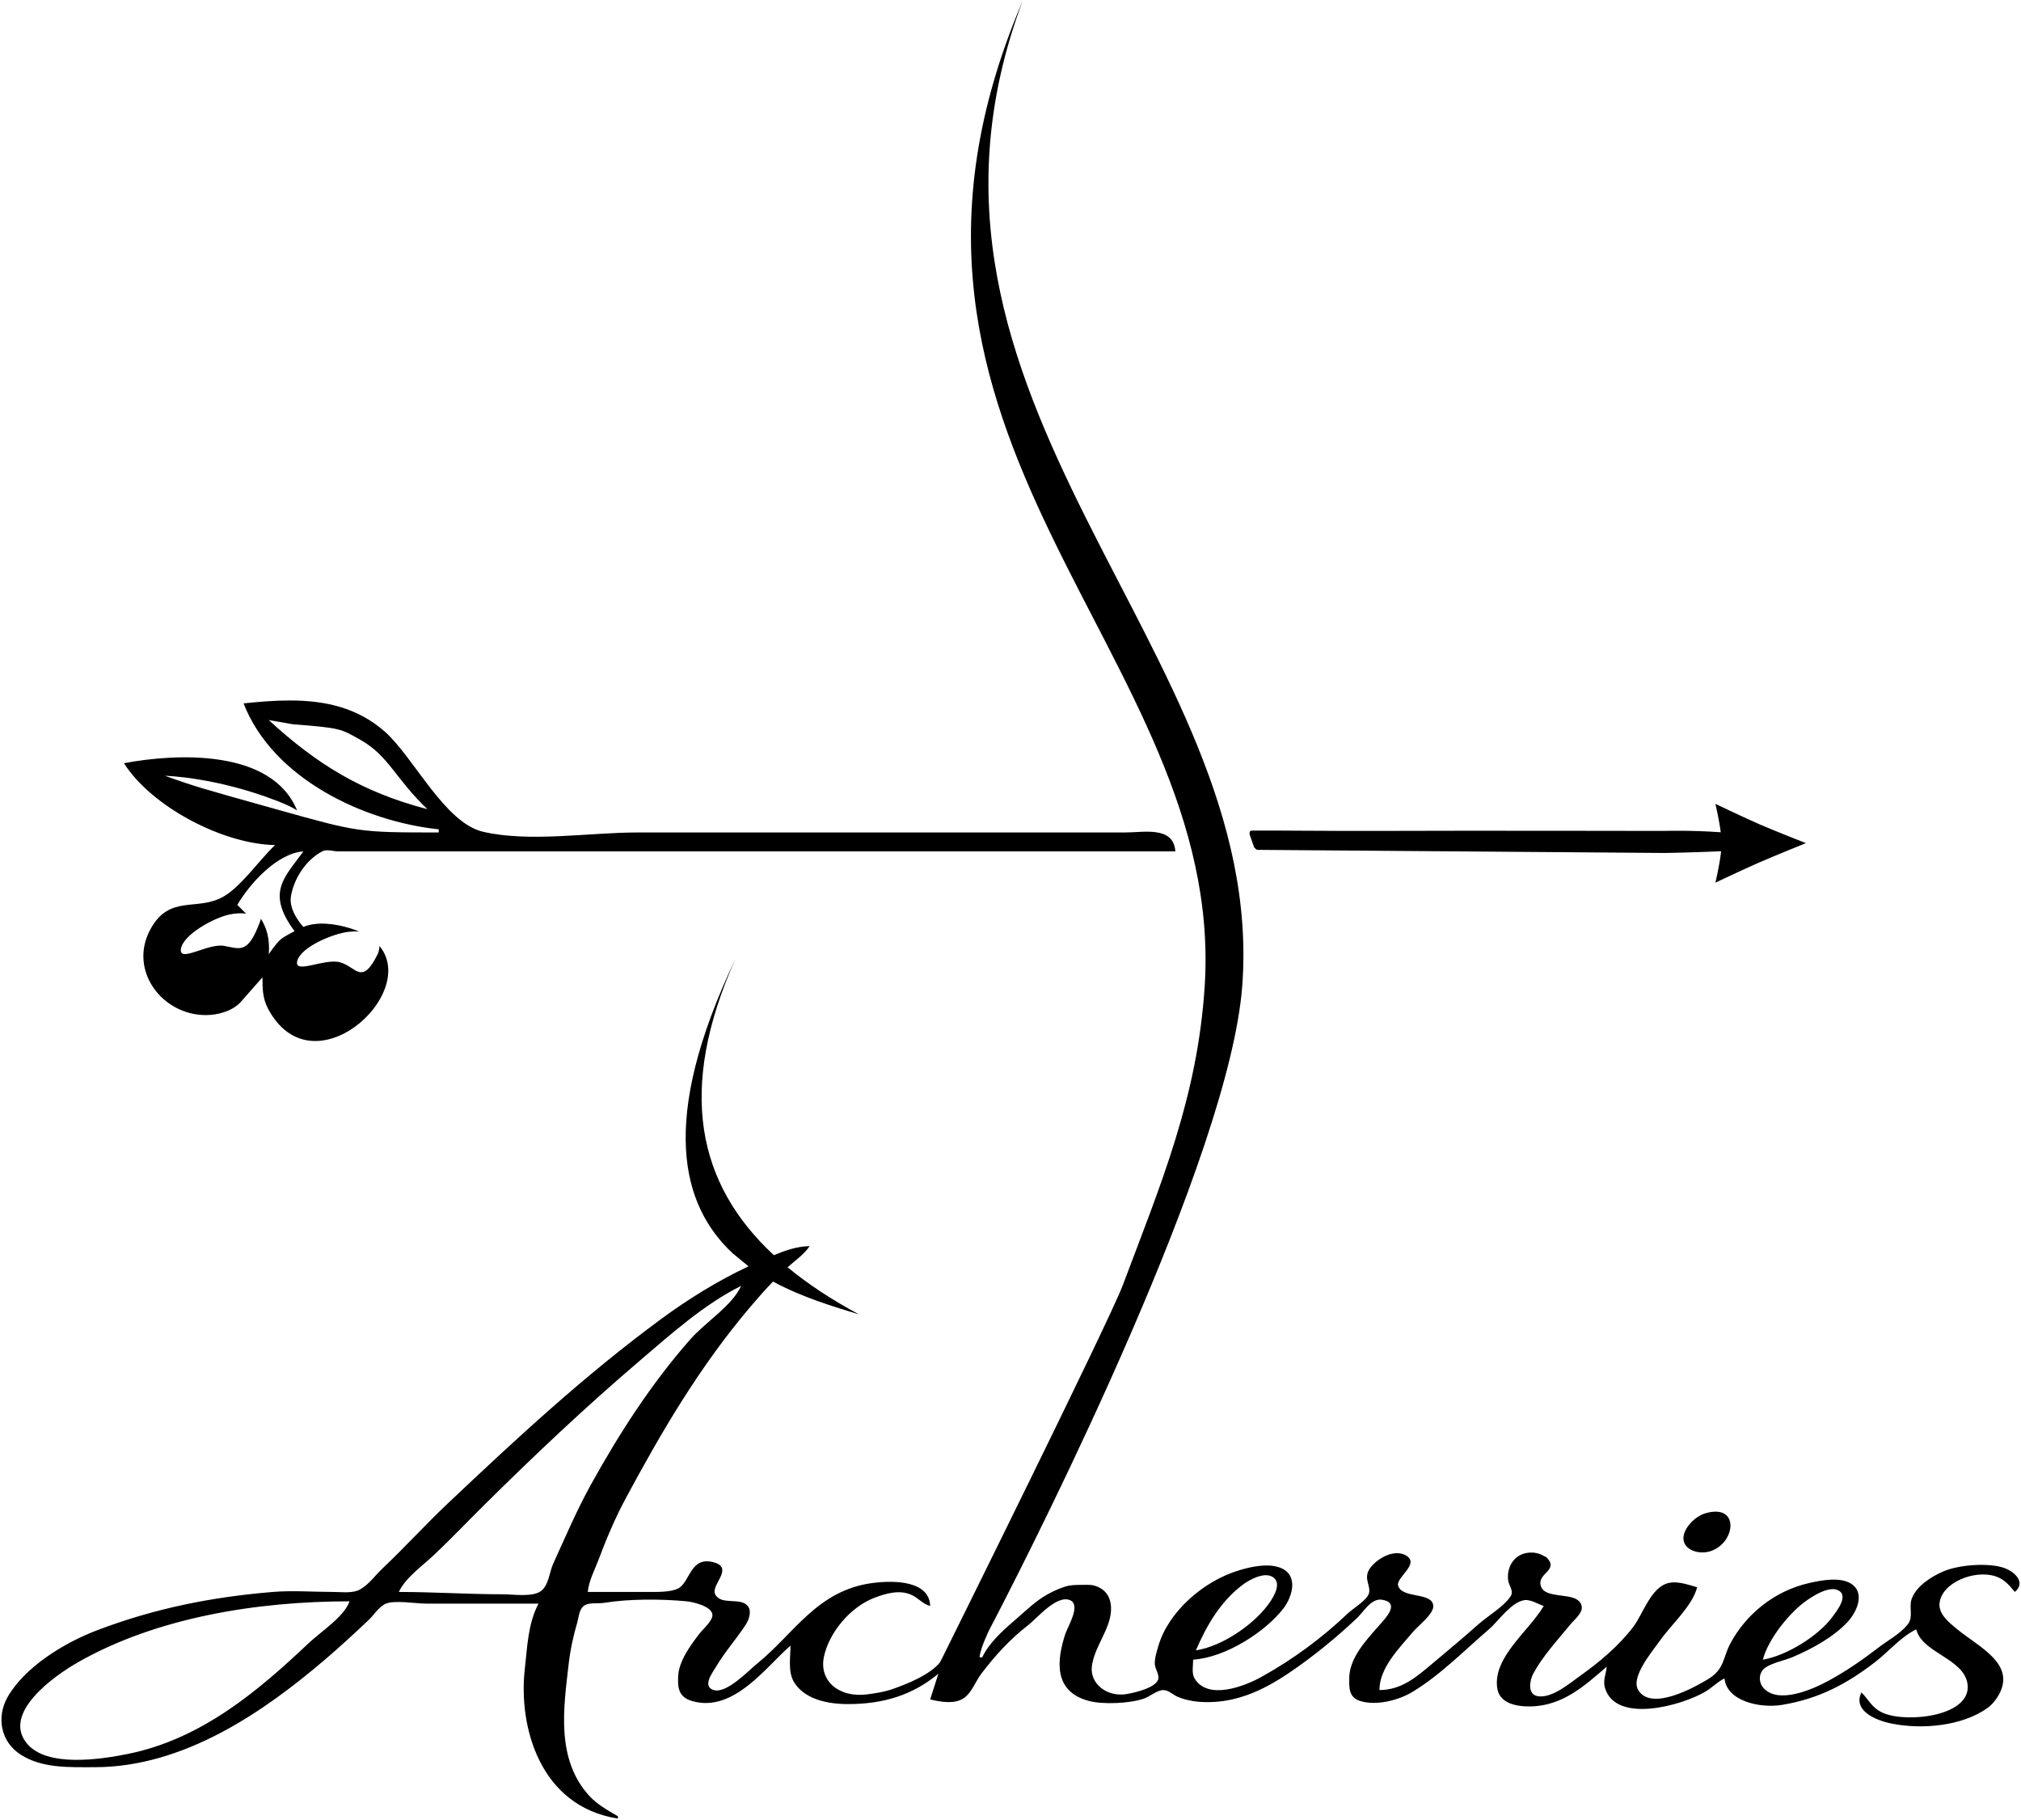
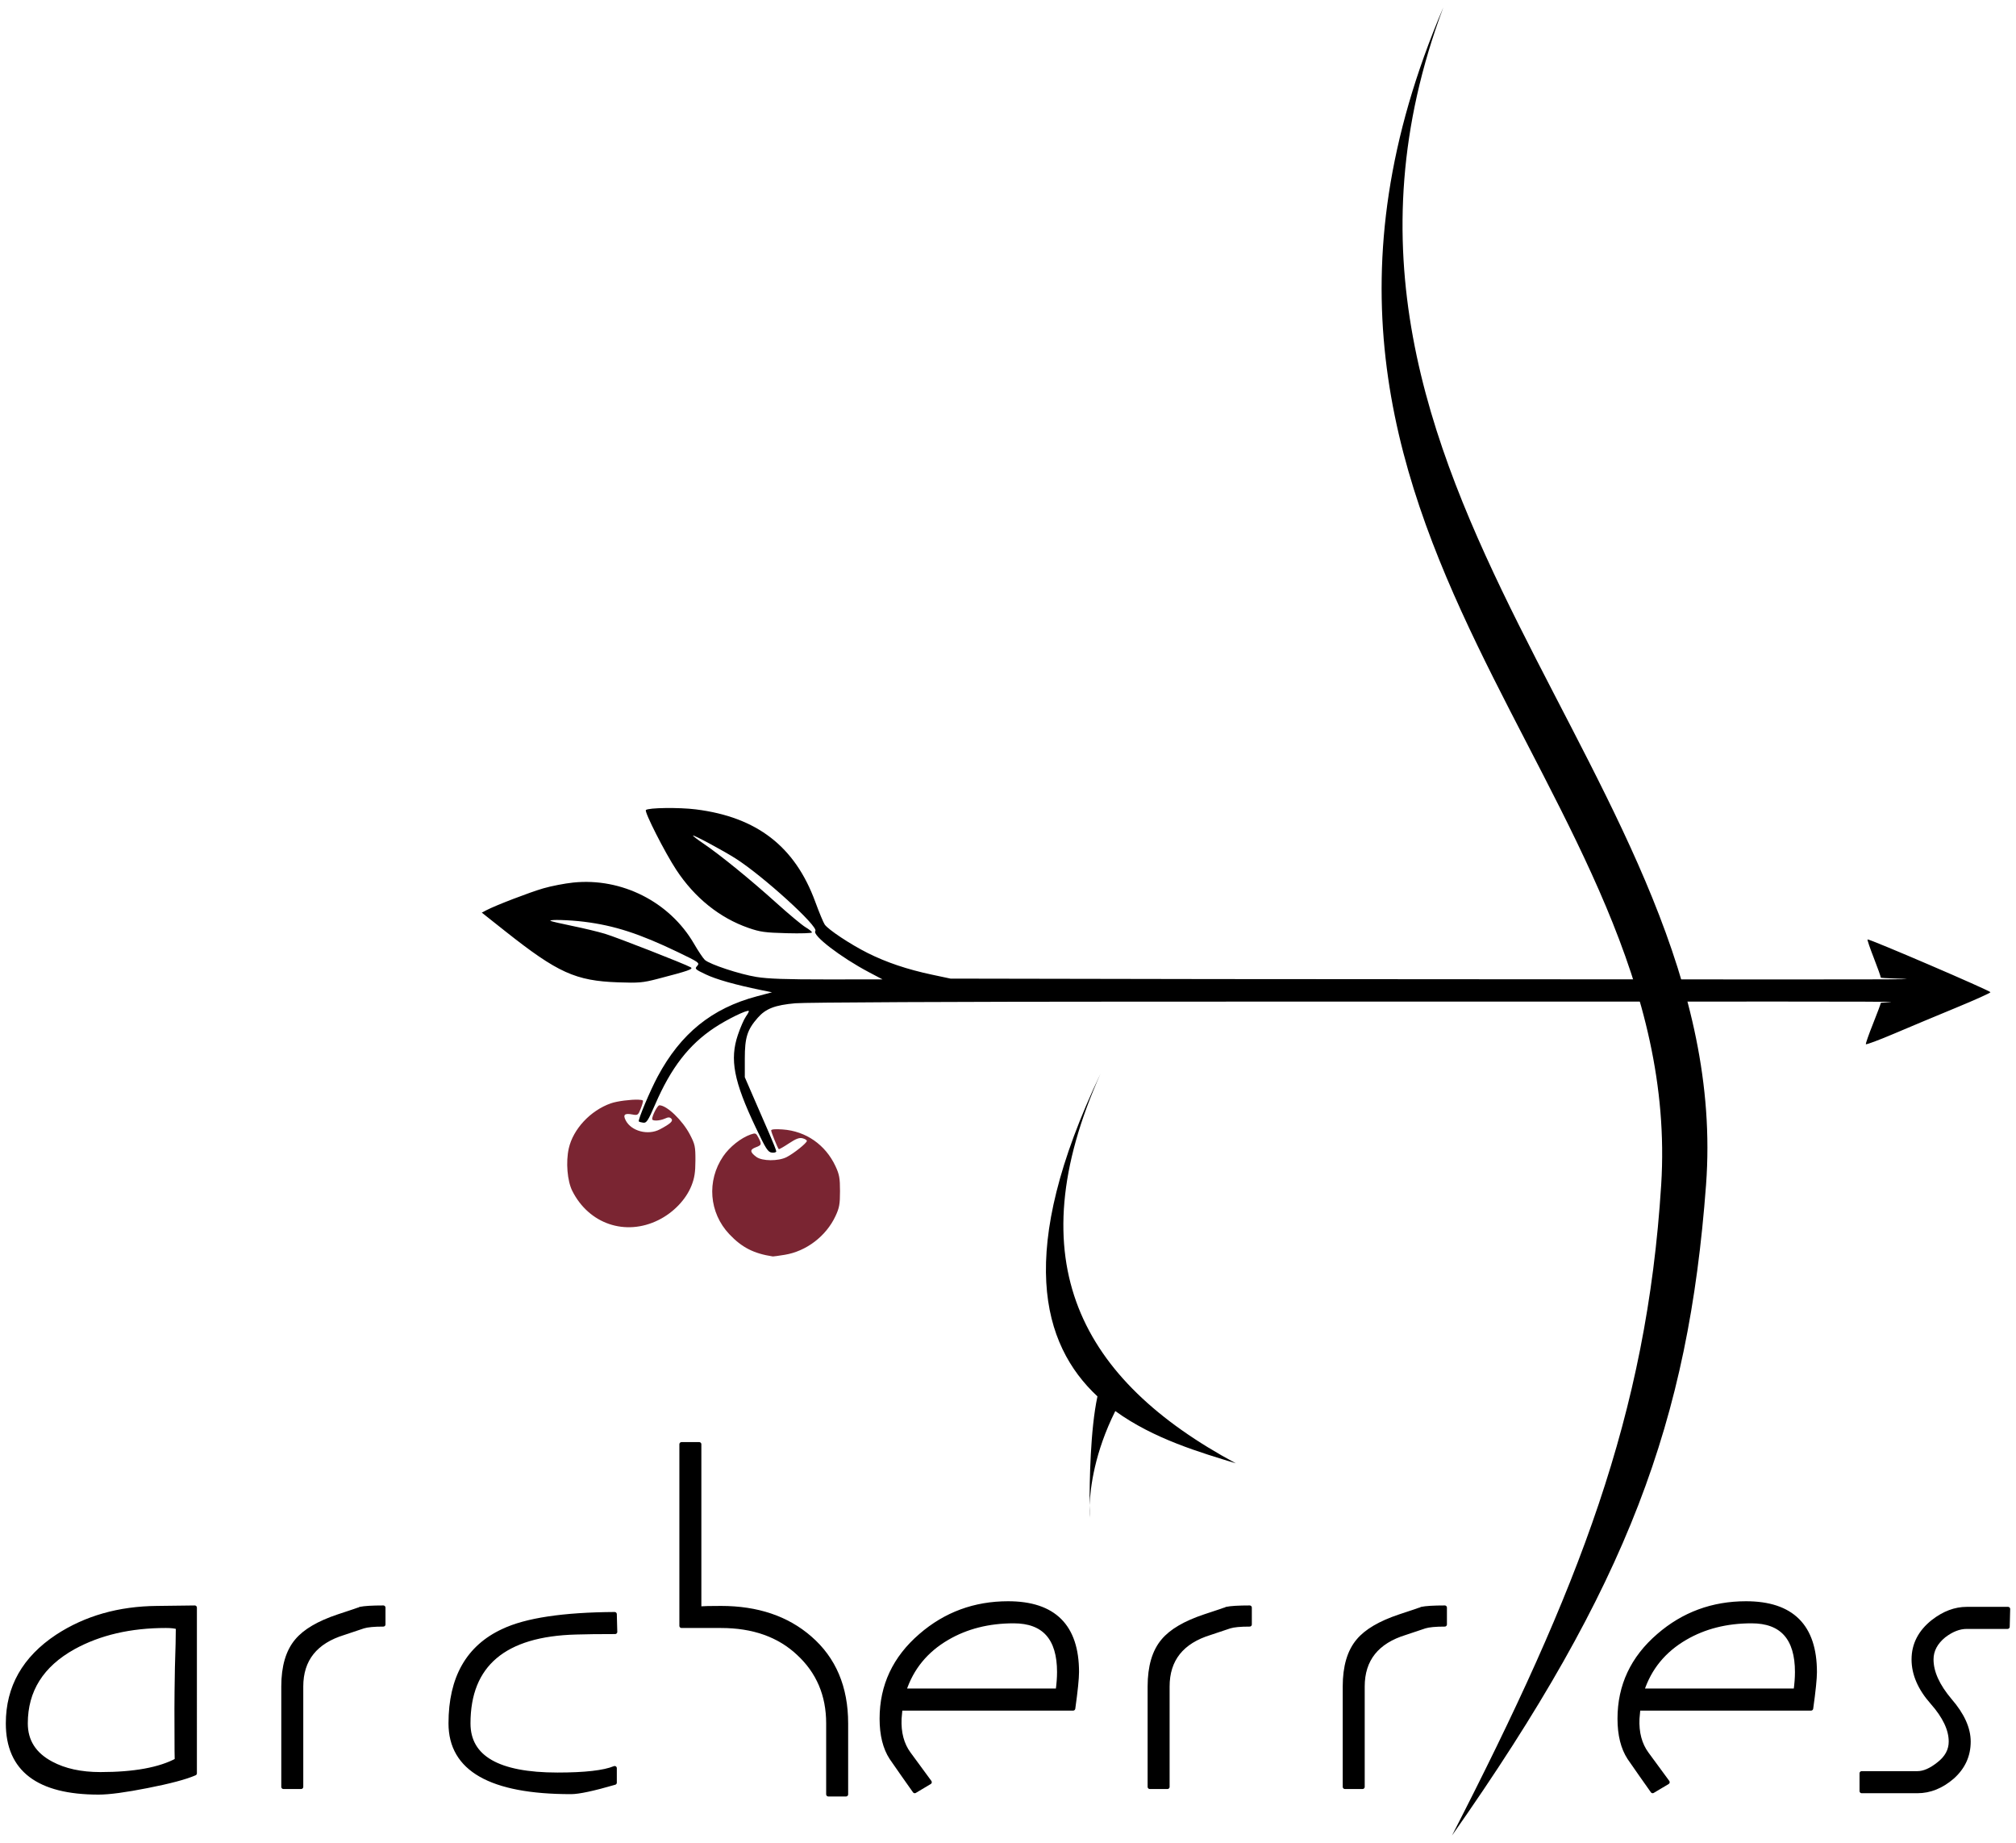
- <svg xmlns="http://www.w3.org/2000/svg" width="642" height="578" viewBox="0 0 169.863 152.929" version="1.1" id="svg5">
+ <svg xmlns="http://www.w3.org/2000/svg" width="930" height="850" viewBox="0 0 246.062 224.896" version="1.1" id="svg5">
  <defs id="defs2" />
  <g id="layer1">
-     <path id="path112412-03-2-6-5-1" style="fill:#000000;stroke:none;stroke-width:0.265;stroke-linecap:round;stroke-linejoin:round;stroke-dasharray:none;paint-order:markers stroke fill;stop-color:#000000" d="M 85.943,0.103 C 70.068,37.273 103.028,54.729 101.255,82.842 c -0.592,9.381 -3.701,16.689 -6.888,25.165 -1.146,3.047 -14.83,30.631 -15.217,31.41 -0.057,0.086 -0.102,0.171 -0.125,0.253 -0.838,1.057 -2.727,1.831 -4.067,2.291 -0.643,0.221 -1.39,0.337 -2.072,0.425 -2.35,0.306 -4.037,-1.106 -3.645,-3.109 0.384,-1.968 2.156,-4.239 4.336,-5.039 0.947,-0.348 2.023,-0.649 2.993,-0.229 0.637,0.275 0.942,0.769 1.611,0.949 -0.065,-2.09 -2.921,-2.18 -4.834,-1.931 -4.657,0.607 -6.578,4.236 -9.708,6.774 -0.701,0.568 -2.561,2.543 -3.645,2.225 -1.024,-0.301 -0.081,-1.499 0.192,-1.964 0.724,-1.235 1.704,-2.321 2.494,-3.534 0.261,-0.401 0.515,-1.102 0.192,-1.538 -0.603,-0.814 -2.26,-0.035 -2.763,-1.015 -0.396,-0.773 1.622,-2.204 -0.115,-2.684 -1.991,-0.549 -1.973,1.665 -2.993,2.193 -0.646,0.334 -1.804,0.295 -2.533,0.295 h -5.065 c 0.087,-0.944 0.583,-1.848 0.921,-2.749 0.652,-1.741 1.371,-3.444 2.263,-5.105 3.014,-5.61 6.185,-11.035 10.475,-16.101 0.608,-0.717 1.242,-1.435 1.905,-2.128 2.474,1.333 5.135,2.12 7.235,2.762 -2.266,-1.218 -4.278,-2.533 -6.008,-3.964 0.654,-0.577 1.389,-1.085 1.857,-1.775 v -5.1e-4 c -1.088,0.024 -2.061,0.366 -3.01,0.761 -6.427,-5.975 -8.162,-13.889 -3.21,-24.937 -6.526,13.693 -4.525,20.792 -0.248,24.782 l 1.33,1.091 c -2.596,1.222 -5.046,2.74 -7.293,4.39 -6.486,4.764 -12.224,10.096 -17.957,15.512 -1.895,1.791 -3.629,3.707 -5.525,5.498 -0.608,0.574 -1.081,1.284 -1.842,1.735 -0.634,0.376 -1.564,0.229 -2.302,0.229 -1.661,0 -3.412,-0.137 -5.065,0 -5.189,0.43 -9.939,1.39 -14.733,3.207 -2.893,1.097 -6.146,3.149 -7.559,5.629 -0.929,1.63 -0.63,3.729 1.113,4.844 1.806,1.155 4.08,1.047 6.216,1.047 7.529,0 14.263,-4.704 19.338,-9.033 1.257,-1.073 2.49,-2.211 3.683,-3.338 0.45,-0.425 0.792,-1.037 1.381,-1.342 0.699,-0.361 2.595,-0.033 3.453,-0.033 h 9.439 c -0.895,1.706 -0.942,3.663 -1.151,5.498 -0.546,4.789 1.226,11.53 7.827,12.567 v -0.196 c -0.903,-0.527 -1.779,-1.01 -2.456,-1.767 -2.778,-3.102 -2.096,-7.413 -1.688,-10.996 0.137,-1.197 0.385,-2.361 0.729,-3.534 0.119,-0.405 0.148,-1.023 0.499,-1.342 0.413,-0.375 1.223,-0.205 1.765,-0.295 2.062,-0.342 4.804,-0.331 6.907,-0.131 0.651,0.062 2.211,0.46 2.187,1.178 -0.016,0.498 -0.805,1.168 -1.113,1.57 -0.774,1.011 -1.704,2.295 -1.765,3.535 -0.044,0.897 -0.016,1.749 1.151,2.095 3.508,1.039 6.267,-2.924 8.288,-4.648 0,0.992 -0.247,2.245 0.345,3.142 0.909,1.376 2.775,1.767 4.489,1.767 2.976,0 5.432,-0.754 7.597,-2.553 l -0.691,2.16 c 0.823,0.203 1.999,0.413 2.763,-0.065 0.731,-0.458 1.046,-1.456 1.535,-2.095 1.177,-1.538 2.402,-2.9 3.99,-4.123 0.674,-0.519 2.32,-2.513 3.453,-2.062 0.976,0.389 -0.188,2.245 -0.384,2.847 -0.686,2.106 -1.073,4.83 1.996,5.63 1.216,0.317 3.441,0.203 4.604,-0.196 0.491,-0.169 1.095,-0.696 1.611,-0.72 0.427,-0.02 0.808,0.361 1.151,0.524 0.534,0.253 1.232,0.407 1.842,0.458 2.918,0.242 5.38,-0.925 7.597,-2.422 2.044,-1.38 4.005,-2.993 5.755,-4.647 0.496,-0.469 1.162,-1.658 2.072,-1.505 1.554,0.262 0.29,1.546 -0.192,2.094 -1.164,1.324 -2.57,2.799 -2.57,4.516 0,0.741 -0.07,1.592 0.921,1.899 1.385,0.428 3.254,-0.076 4.374,-0.753 2.389,-1.443 4.378,-3.505 6.446,-5.269 0.752,-0.641 1.875,-2.309 2.993,-2.455 0.519,-0.068 1.146,0.344 1.612,0.491 -1.244,2.122 -4.254,4.262 -3.914,6.872 0.164,1.256 1.484,1.586 2.763,1.571 2.778,-0.033 4.631,-1.79 6.446,-3.338 -0.056,0.598 -0.331,1.162 -0.153,1.767 0.891,3.041 6.421,1.524 8.441,0.328 0.584,-0.346 1.004,-0.813 1.612,-1.113 0.175,1.894 2.961,2.537 4.834,2.226 3.132,-0.519 5.449,-1.769 7.827,-3.6 1.15,-0.886 2.12,-2.09 3.453,-2.749 0.488,1.976 3.924,2.43 4.297,4.516 0.497,2.774 -5.036,3.383 -7.06,2.52 -0.965,-0.411 -1.23,-1.13 -1.842,-1.735 -0.725,1.469 1.052,2.32 2.533,2.618 2.6,0.524 5.97,0.197 8.057,-1.309 0.404,-0.292 0.734,-0.706 0.959,-1.113 1.435,-2.592 -1.639,-3.984 -3.491,-5.498 -0.687,-0.562 -1.57,-1.264 -1.497,-2.16 0.143,-1.753 2.929,-2.885 4.72,-2.291 0.746,0.248 1.169,0.778 1.611,1.309 0.987,-0.805 -0.05,-1.808 -1.151,-2.094 -1.343,-0.35 -3.6,-0.167 -4.835,0.36 -1.11,0.473 -2.31,1.274 -2.686,2.323 -0.255,0.712 0.18,1.515 -0.345,2.16 -0.647,0.795 -1.668,1.327 -2.494,1.963 -1.308,1.007 -2.653,1.937 -4.144,2.749 -1.302,0.709 -4.244,2.031 -5.487,0.589 -0.428,-0.496 -0.396,-1.307 0.192,-1.702 0.606,-0.407 1.614,-0.59 2.302,-0.884 1.643,-0.701 3.4,-1.678 4.566,-2.912 0.794,-0.84 1.566,-2.508 0.269,-3.273 -0.927,-0.546 -2.458,-0.257 -3.453,-0.033 -3.007,0.677 -5.358,2.689 -6.638,5.072 -0.643,1.197 -0.484,2.168 -1.879,3.011 -1.175,0.71 -4.783,2.72 -5.871,0.916 -0.659,-1.092 1.187,-3.243 1.804,-4.124 0.969,-1.384 2.758,-2.944 3.147,-4.516 -0.856,-0.231 -1.887,-0.649 -2.763,-0.229 -1.235,0.592 -1.858,2.586 -2.61,3.567 -1.229,1.606 -2.809,2.935 -4.527,4.156 -0.809,0.575 -2.257,1.828 -3.453,1.669 -0.975,-0.13 -0.696,-1.388 -0.422,-1.899 0.791,-1.471 2.022,-2.79 3.108,-4.123 0.346,-0.425 1.094,-0.99 0.959,-1.571 -0.312,-1.348 -3.172,-0.39 -3.453,-1.767 -0.207,-1.014 1.574,-1.228 0.499,-2.323 l -0.46,-0.229 c -0.186,-0.084 -0.48,-0.153 -0.69,-0.163 -1.531,-0.073 -2.217,1.213 -2.072,2.323 0.064,0.488 0.514,0.903 0.192,1.375 -0.602,0.88 -1.897,1.621 -2.724,2.356 -1.287,1.145 -2.59,2.225 -3.913,3.338 -1.259,1.059 -2.527,2.16 -4.374,2.16 0,-1.849 1.615,-3.463 2.839,-4.909 0.441,-0.521 1.722,-1.479 1.688,-2.16 -0.059,-1.191 -2.62,-0.583 -2.954,-1.702 -0.204,-0.685 1.839,-1.815 0.69,-2.52 -1.122,-0.689 -2.781,0.451 -3.184,1.276 -0.356,0.729 0.21,1.289 0.038,1.899 -0.16,0.564 -1.349,1.268 -1.804,1.702 -2.122,2.023 -4.543,3.815 -7.213,5.301 -1.457,0.811 -4.532,1.996 -5.64,0.131 -0.257,-0.433 -0.115,-1.099 -0.115,-1.571 2.784,-0.188 6.118,-2.387 7.597,-4.32 0.777,-1.015 1.324,-2.941 -0.46,-3.469 -0.993,-0.294 -2.281,-0.017 -3.223,0.262 -3.142,0.931 -6.019,3.583 -6.83,6.348 -0.138,0.471 -0.338,1.087 -0.306,1.571 0.025,0.385 0.43,0.935 0.268,1.309 -0.293,0.678 -1.834,1.039 -2.57,1.178 -1.693,0.321 -3.157,-0.855 -2.993,-2.291 0.186,-1.633 1.533,-3.097 1.612,-4.712 0.044,-0.897 -0.282,-1.769 -1.381,-2.094 -0.356,-0.105 -0.782,-0.066 -1.151,-0.066 -0.503,0 -0.912,0.008 -1.381,0.164 -0.64,0.212 -1.289,0.524 -1.842,0.884 -0.841,0.548 -1.556,1.261 -2.302,1.898 -1.055,0.9 -2.214,1.955 -2.763,3.141 h -0.23 c 0.076,-0.823 0.844,-2.356 0.844,-2.356 -0.161,0.305 0.072,-0.13 0.6,-1.152 3.457,-6.687 19.561,-38.514 20.637,-52.925 C 106.524,54.49 73.338,33.793 85.943,0.103 Z M 24.411,58.864 c -1.304,-0.004 -2.628,0.107 -3.939,0.245 2.455,6.317 10.095,9.921 16.404,10.583 v 0.265 c -6.755,0 -6.775,-0.023 -13.55,-1.92 -6.775,-1.897 -6.776,-1.895 -9.469,-2.843 0,0 4.169,0.078 9.409,2.1 1.273,0.491 1.703,0.811 1.703,0.811 -2.125,-5.203 -10.185,-4.795 -14.552,-3.969 2.351,3.69 8.354,6.806 12.7,6.879 -1.28,1.215 -2.833,3.45 -4.292,4.307 -2.245,1.318 -4.596,-0.236 -6.218,2.837 -1.802,3.414 1.027,7.144 4.689,7.144 1.04,0 2.269,-0.34 2.969,-1.135 l 1.794,-2.04 c 0,0.954 0.012,1.774 0.47,2.638 3.705,6.982 12.746,-1.235 9.36,-5.275 0.006,0.19 -0.032,0.404 -0.124,0.646 -1.348,2.769 -1.841,1.096 -3.172,0.731 -1.319,-0.362 -3.896,1.046 -3.611,-0.105 0.291,-1.173 2.986,-2.307 4.318,-2.458 0.294,-0.033 0.596,-0.041 0.886,-0.019 -0.223,-0.097 -0.462,-0.186 -0.72,-0.267 -1.352,-0.423 -2.843,-0.588 -3.969,-0.125 0,0 -1.25,-1.317 -1.047,-2.554 0.249,-1.52 1.27,-3.082 2.635,-3.796 0.391,-0.204 0.882,0 1.323,0 h 70.379 c -0.156,-2.147 -2.621,-1.587 -4.233,-1.587 h -13.494 -27.517 c -3.998,0 -9.081,0.851 -12.965,-0.066 -3.203,-0.756 -5.811,-6.247 -8.202,-8.379 -2.326,-2.073 -5.099,-2.639 -7.967,-2.648 z m -1.825,1.648 2.045,0.353 c 4.018,0.313 4.001,0.365 5.697,1.328 2.338,1.327 2.896,3.231 5.598,5.807 -5.59,-1.453 -9.358,-3.84 -13.339,-7.488 z m 121.592,7.039 c 0,0 0.306,1.284 0.45,2.388 -2.576,-0.184 -4.821,-0.112 -4.821,-0.112 0,0 -16.313,-0.034 -24.47,0 -2.956,0.012 -8.548,-0.046 -10.122,-0.03 -0.278,0.003 -0.173,0.372 -0.173,0.372 l 0.366,1.035 0.042,0.043 c 0.054,0.056 0.149,0.17 0.227,0.171 l 34.328,0.262 c 0,0 2.198,-0.04 4.653,-0.143 -0.125,1.15 -0.48,2.638 -0.48,2.638 0,0 2.392,-1.132 3.604,-1.663 1.323,-0.579 4.002,-1.659 4.002,-1.659 0,0 -2.601,-1.02 -3.882,-1.576 -1.255,-0.545 -3.723,-1.725 -3.723,-1.725 z m -118.678,3.994 c -1.571,2.187 -3.173,3.436 -0.741,6.711 0,0 -0.839,0.401 -1.185,0.703 -0.396,0.344 -0.984,1.229 -0.984,1.229 0.105,-1.287 -0.178,-2.21 -0.666,-2.99 -0.01,0.055 -0.022,0.112 -0.038,0.171 -1.053,2.894 -1.718,2.339 -3.079,2.114 -1.35,-0.223 -3.767,1.445 -3.602,0.27 0.168,-1.197 2.73,-2.605 4.039,-2.893 0.48,-0.106 0.99,-0.144 1.437,-0.084 -0.239,-0.24 -0.484,-0.481 -0.736,-0.732 1.055,-1.807 3.353,-4.34 5.556,-4.498 z m 36.797,36.513 c -0.782,1.689 -3.01,3.052 -4.298,4.516 -3.308,3.762 -6.002,7.977 -8.326,12.174 -1.202,2.171 -2.16,4.428 -3.185,6.676 -0.306,0.671 -0.367,1.82 -1.036,2.291 -0.735,0.517 -2.292,0.261 -3.184,0.261 -2.944,0 -5.816,-0.196 -8.748,-0.196 0.551,-1.19 1.987,-2.191 2.993,-3.142 1.418,-1.34 2.762,-2.755 4.143,-4.123 4.23,-4.19 8.526,-8.254 13.123,-12.174 2.544,-2.17 5.405,-4.746 8.518,-6.283 z m 81.97,18.974 c -0.264,-0.009 -0.574,0.032 -0.934,0.139 -0.894,0.265 -1.842,1.264 -1.842,2.094 0,1.007 1.334,1.412 2.302,1.08 1.869,-0.642 2.319,-3.244 0.473,-3.313 z m -37.792,5.343 c 0.241,0.013 0.461,0.091 0.638,0.261 0.619,0.6 -0.216,1.804 -0.614,2.323 -1.222,1.596 -3.744,3.378 -5.986,3.731 0.86,-1.991 2.002,-4.049 3.913,-5.498 0.422,-0.32 1.326,-0.857 2.048,-0.818 z m 47.477,1.17 c 0.225,-0.013 0.439,0.025 0.623,0.139 0.797,0.489 -0.266,1.793 -0.614,2.258 -1.137,1.517 -3.724,3.163 -5.794,3.535 0.417,-1.689 2.292,-4.105 3.914,-5.138 0.415,-0.264 1.195,-0.755 1.871,-0.793 z m -124.576,1.022 c -0.438,1.291 -2.389,2.529 -3.453,3.534 -4.174,3.943 -8.944,8.036 -15.194,9.295 -2.356,0.475 -6.763,1.124 -8.441,-0.851 -2.152,-2.533 2.145,-5.649 4.297,-6.872 6.573,-3.738 14.989,-5.105 22.791,-5.105 z" />
+     <g id="g6261" transform="translate(16.41586,6.114585)">
+       <path id="path112772-9" style="fill:#000000;stroke:none;stroke-width:0.265;stroke-linecap:round;stroke-linejoin:round;stroke-dasharray:none;paint-order:markers stroke fill;stop-color:#000000" d="m 117.928,124.864 c -10.382,21.783 -7.198,33.077 -0.395,39.424 -0.875,4.065 -0.966,10.416 -0.958,13.287 0.081,-2.154 0.602,-6.427 3.136,-11.499 4.7,3.411 10.441,5.073 14.715,6.379 -18.944,-10.178 -26.788,-24.634 -16.499,-47.592 z m -1.352,52.711 c -0.036,0.96 0.016,1.501 0.016,1.501 0,0 -0.013,-0.57 -0.016,-1.501 z" />
+       <path id="rect370" style="fill:#000000;stroke-width:0.265;stroke-linejoin:round;paint-order:fill markers stroke;stop-color:#000000" d="m 131.775,113.362 -32.176,-0.057 -2.241,-0.476 c -3.034,-0.644 -5.586,-1.503 -7.87,-2.648 -2.109,-1.058 -4.8,-2.84 -5.244,-3.475 -0.158,-0.225 -0.679,-1.478 -1.158,-2.785 -2.47,-6.735 -7.113,-10.328 -14.555,-11.265 -2.056,-0.259 -5.824,-0.211 -6.113,0.078 -0.21,0.21 2.312,5.174 3.704,7.292 2.241,3.409 5.291,5.865 8.806,7.089 1.435,0.499 2.021,0.581 4.7,0.65 1.683,0.044 3.06,0.002 3.059,-0.095 -7.8e-4,-0.096 -0.351,-0.38 -0.778,-0.63 -0.427,-0.25 -2.037,-1.592 -3.578,-2.982 -3.111,-2.807 -6.891,-5.883 -8.87,-7.218 -0.713,-0.481 -1.297,-0.927 -1.297,-0.989 0,-0.147 3.701,1.84 5.187,2.785 3.366,2.14 10.184,8.34 9.749,8.865 -0.418,0.504 3.107,3.211 6.54,5.022 l 1.66,0.876 -6.744,0.006 c -5.008,0.003 -7.235,-0.074 -8.652,-0.304 -2.057,-0.334 -5.69,-1.534 -6.293,-2.08 -0.204,-0.185 -0.799,-1.073 -1.323,-1.975 -2.97,-5.111 -8.828,-8.076 -14.744,-7.462 -1.04,0.108 -2.681,0.426 -3.647,0.707 -1.699,0.494 -5.82,2.077 -6.954,2.671 l -0.555,0.291 2.876,2.278 c 6.39,5.061 8.569,6.047 13.77,6.23 2.501,0.088 3.013,0.044 4.772,-0.413 3.839,-0.996 4.456,-1.212 4.077,-1.425 -0.755,-0.423 -9.042,-3.662 -10.456,-4.087 -0.826,-0.249 -2.64,-0.684 -4.031,-0.967 -1.39,-0.283 -2.574,-0.561 -2.63,-0.617 -0.18,-0.18 2.305,-0.11 4.122,0.116 3.692,0.459 6.762,1.456 11.475,3.723 2.538,1.221 2.646,1.298 2.319,1.66 -0.326,0.36 -0.275,0.412 1.033,1.036 1.286,0.614 3.565,1.26 6.748,1.913 l 1.349,0.276 -1.861,0.494 c -5.471,1.452 -9.276,4.527 -12.086,9.768 -0.947,1.766 -2.452,5.353 -2.308,5.498 0.053,0.053 0.3,0.121 0.549,0.152 0.393,0.049 0.585,-0.248 1.454,-2.253 1.933,-4.457 4.093,-7.251 7.208,-9.324 1.552,-1.032 4.025,-2.239 4.212,-2.055 0.041,0.041 -0.118,0.344 -0.353,0.674 -0.235,0.33 -0.677,1.339 -0.981,2.242 -1.013,3.007 -0.505,5.647 2.173,11.29 1.254,2.643 1.494,3.017 1.969,3.074 0.297,0.036 0.541,-0.032 0.541,-0.152 0,-0.12 -0.378,-1.083 -0.84,-2.141 -0.462,-1.057 -1.326,-3.043 -1.919,-4.413 l -1.079,-2.49 v -2.282 c 0,-2.57 0.301,-3.518 1.578,-4.973 0.982,-1.118 2.092,-1.546 4.592,-1.772 1.214,-0.109 19.545,-0.195 42.636,-0.199 l 78.179,-0.008 c 18.545,0 11.667,0.075 11.667,0.168 0,0.093 -0.423,1.228 -0.94,2.522 -0.517,1.295 -0.914,2.425 -0.882,2.511 0.032,0.086 1.599,-0.499 3.482,-1.3 1.883,-0.801 5.291,-2.227 7.573,-3.168 2.282,-0.941 4.15,-1.784 4.15,-1.873 0,-0.185 -14.872,-6.571 -15.001,-6.442 -0.046,0.046 0.299,1.064 0.767,2.261 0.468,1.197 0.851,2.277 0.851,2.4 0,0.158 12.278,0.223 -11.565,0.223 z" />
+       <path id="rect370-9" style="fill:#7a2532;fill-opacity:1;stroke-width:0.265;stroke-linejoin:round;paint-order:fill markers stroke;stop-color:#000000" d="m 61.48,128.078 c -0.891,-0.027 -2.555,0.171 -3.345,0.449 -2.489,0.875 -4.602,3.142 -5.131,5.504 -0.372,1.663 -0.179,3.975 0.433,5.188 2.037,4.035 6.485,5.541 10.501,3.557 1.835,-0.907 3.37,-2.504 4.046,-4.209 0.365,-0.922 0.474,-1.615 0.479,-3.06 0.006,-1.708 -0.05,-1.978 -0.664,-3.157 -0.908,-1.744 -2.822,-3.583 -3.731,-3.586 -0.232,-6.2e-4 -0.884,1.241 -0.884,1.684 0,0.261 0.924,0.225 1.552,-0.061 0.408,-0.186 0.592,-0.186 0.777,-8e-4 0.281,0.281 -0.066,0.611 -1.382,1.311 -1.442,0.767 -3.49,0.234 -4.173,-1.085 -0.365,-0.705 -0.139,-0.905 0.821,-0.725 0.645,0.121 0.697,0.083 1.022,-0.742 0.188,-0.479 0.301,-0.911 0.252,-0.96 -0.064,-0.064 -0.275,-0.098 -0.572,-0.107 z m 16.592,3.617 c -0.239,0.02 -0.363,0.065 -0.363,0.136 0,0.211 0.783,2.142 0.927,2.286 0.039,0.039 0.59,-0.273 1.224,-0.694 0.873,-0.58 1.281,-0.734 1.679,-0.634 0.289,0.073 0.526,0.217 0.526,0.322 0,0.256 -1.595,1.532 -2.47,1.977 -1.015,0.516 -2.991,0.501 -3.699,-0.027 -0.788,-0.588 -0.808,-0.89 -0.076,-1.166 0.735,-0.277 0.759,-0.363 0.332,-1.189 -0.288,-0.558 -0.357,-0.585 -0.948,-0.379 -1.184,0.413 -2.571,1.514 -3.351,2.661 -2.033,2.988 -1.725,6.891 0.749,9.507 1.533,1.621 2.978,2.359 5.314,2.716 0.057,0.008 0.707,-0.082 1.445,-0.202 2.628,-0.426 5.048,-2.269 6.194,-4.714 0.474,-1.011 0.556,-1.462 0.556,-3.054 0,-1.592 -0.082,-2.043 -0.556,-3.054 -1.225,-2.614 -3.611,-4.272 -6.438,-4.474 -0.456,-0.033 -0.808,-0.039 -1.046,-0.019 z" />
+       <path style="fill:#000000;stroke:none;stroke-width:0.265;stroke-linecap:round;stroke-linejoin:round;stroke-dasharray:none;paint-order:markers stroke fill;stop-color:#000000" d="M 186.339,138.493 C 189.418,89.667 132.176,59.351 159.747,-5.205 137.855,53.306 195.491,89.252 191.813,138.498 c -2.155,28.854 -9.545,48.812 -31.005,79.374 15.474,-30.125 23.759,-51.273 25.531,-79.379 z" id="path112412-03-2-6-2" />
+       <path d="m 7.351,210.282 q -1.701,0.74 -5.783,1.538 -4.026,0.797 -5.953,0.797 -11.056,0 -11.056,-8.429 0,-6.607 6.01,-10.593 5.216,-3.417 12.19,-3.474 l 4.593,-0.057 z M 5.31,192.455 q -0.51,-0.171 -1.474,-0.171 -6.52,0 -11.283,2.62 -5.84,3.246 -5.84,9.284 0,3.246 3.118,4.898 2.438,1.31 6.01,1.31 6.18,0 9.355,-1.709 -0.057,0.854 -0.057,-6.265 0,-1.709 0.057,-5.012 0.113,-3.36 0.113,-4.955 z" style="font-size:55.947px;font-family:'Guild of Professional Actors';-inkscape-font-specification:'Guild of Professional Actors';stroke:#000000;stroke-width:0.529;stroke-linejoin:round;paint-order:fill markers stroke;stop-color:#000000" id="path2599" />
+       <path d="m 30.37,192.114 q -1.701,0 -2.438,0.228 -1.191,0.399 -2.381,0.797 -5.216,1.595 -5.216,6.55 v 12.245 h -2.155 v -12.245 q 0,-3.645 1.644,-5.582 1.474,-1.766 5.046,-2.962 2.608,-0.854 2.665,-0.911 0.794,-0.171 2.835,-0.171 z" style="font-size:55.947px;font-family:'Guild of Professional Actors';-inkscape-font-specification:'Guild of Professional Actors';stroke:#000000;stroke-width:0.529;stroke-linejoin:round;paint-order:fill markers stroke;stop-color:#000000" id="path2601" />
+       <path d="m 58.662,193.025 q -3.005,0 -4.763,0.057 -13.154,0.342 -13.154,11.106 0,6.265 10.886,6.265 5.046,0 6.974,-0.797 v 1.766 q -3.912,1.139 -5.33,1.139 -14.685,0 -14.685,-8.372 0,-8.315 6.407,-11.277 4.196,-1.993 13.607,-2.05 z" style="font-size:55.947px;font-family:'Guild of Professional Actors';-inkscape-font-specification:'Guild of Professional Actors';stroke:#000000;stroke-width:0.529;stroke-linejoin:round;paint-order:fill markers stroke;stop-color:#000000" id="path2603" />
+       <path d="M 86.841,212.845 H 84.686 V 204.188 q 0,-5.183 -3.629,-8.543 -3.572,-3.36 -9.469,-3.36 h -4.819 v -22.155 h 2.155 v 20.048 q 0.794,-0.057 2.665,-0.057 6.634,0 10.829,3.645 4.422,3.816 4.422,10.423 z" style="font-size:55.947px;font-family:'Guild of Professional Actors';-inkscape-font-specification:'Guild of Professional Actors';stroke:#000000;stroke-width:0.529;stroke-linejoin:round;paint-order:fill markers stroke;stop-color:#000000" id="path2605" />
+       <path d="m 115.02,197.923 q 0,1.196 -0.454,4.442 H 93.475 l -0.113,1.253 q -0.113,2.563 1.134,4.272 1.247,1.709 2.551,3.474 l -1.814,1.082 q -1.417,-1.993 -2.835,-4.044 -1.191,-1.823 -1.191,-4.784 0,-6.037 4.763,-10.138 4.536,-3.93 10.659,-3.93 8.391,0 8.391,8.372 z m -2.155,0 q 0,-6.208 -5.556,-6.208 -4.593,0 -8.108,2.05 -3.912,2.278 -5.273,6.436 h 18.767 q 0.17,-1.253 0.17,-2.278 z" style="font-size:55.947px;font-family:'Guild of Professional Actors';-inkscape-font-specification:'Guild of Professional Actors';stroke:#000000;stroke-width:0.529;stroke-linejoin:round;paint-order:fill markers stroke;stop-color:#000000" id="path2607" />
+       <path d="m 136.111,192.114 q -1.701,0 -2.438,0.228 -1.191,0.399 -2.381,0.797 -5.216,1.595 -5.216,6.55 v 12.245 h -2.155 v -12.245 q 0,-3.645 1.644,-5.582 1.474,-1.766 5.046,-2.962 2.608,-0.854 2.665,-0.911 0.794,-0.171 2.835,-0.171 z" style="font-size:55.947px;font-family:'Guild of Professional Actors';-inkscape-font-specification:'Guild of Professional Actors';stroke:#000000;stroke-width:0.529;stroke-linejoin:round;paint-order:fill markers stroke;stop-color:#000000" id="path2609" />
+       <path d="m 159.924,192.114 q -1.701,0 -2.438,0.228 -1.191,0.399 -2.381,0.797 -5.216,1.595 -5.216,6.55 v 12.245 h -2.155 v -12.245 q 0,-3.645 1.644,-5.582 1.474,-1.766 5.046,-2.962 2.608,-0.854 2.665,-0.911 0.794,-0.171 2.835,-0.171 z" style="font-size:55.947px;font-family:'Guild of Professional Actors';-inkscape-font-specification:'Guild of Professional Actors';stroke:#000000;stroke-width:0.529;stroke-linejoin:round;paint-order:fill markers stroke;stop-color:#000000" id="path2611" />
+       <path d="m 205.086,197.923 q 0,1.196 -0.454,4.442 h -21.092 l -0.113,1.253 q -0.113,2.563 1.134,4.272 1.247,1.709 2.551,3.474 l -1.814,1.082 q -1.417,-1.993 -2.835,-4.044 -1.191,-1.823 -1.191,-4.784 0,-6.037 4.763,-10.138 4.536,-3.93 10.659,-3.93 8.391,0 8.391,8.372 z m -2.155,0 q 0,-6.208 -5.556,-6.208 -4.593,0 -8.108,2.05 -3.912,2.278 -5.273,6.436 h 18.767 q 0.17,-1.253 0.17,-2.278 z" style="font-size:55.947px;font-family:'Guild of Professional Actors';-inkscape-font-specification:'Guild of Professional Actors';stroke:#000000;stroke-width:0.529;stroke-linejoin:round;paint-order:fill markers stroke;stop-color:#000000" id="path2615" />
+       <path d="m 228.672,190.234 -0.057,2.164 h -4.989 q -1.361,0 -2.778,1.082 -1.531,1.253 -1.531,2.905 0,2.335 2.268,5.012 2.268,2.62 2.268,5.012 0,2.563 -1.984,4.329 -1.984,1.709 -4.252,1.709 h -6.804 v -2.164 h 6.804 q 1.191,0 2.608,-1.139 1.474,-1.139 1.474,-2.734 0,-2.221 -2.268,-4.784 -2.268,-2.563 -2.268,-5.24 0,-2.734 2.381,-4.613 1.984,-1.538 4.082,-1.538 z" style="font-size:55.947px;font-family:'Guild of Professional Actors';-inkscape-font-specification:'Guild of Professional Actors';stroke:#000000;stroke-width:0.529;stroke-linejoin:round;paint-order:fill markers stroke;stop-color:#000000" id="path2617" />
+     </g>
  </g>
</svg>
